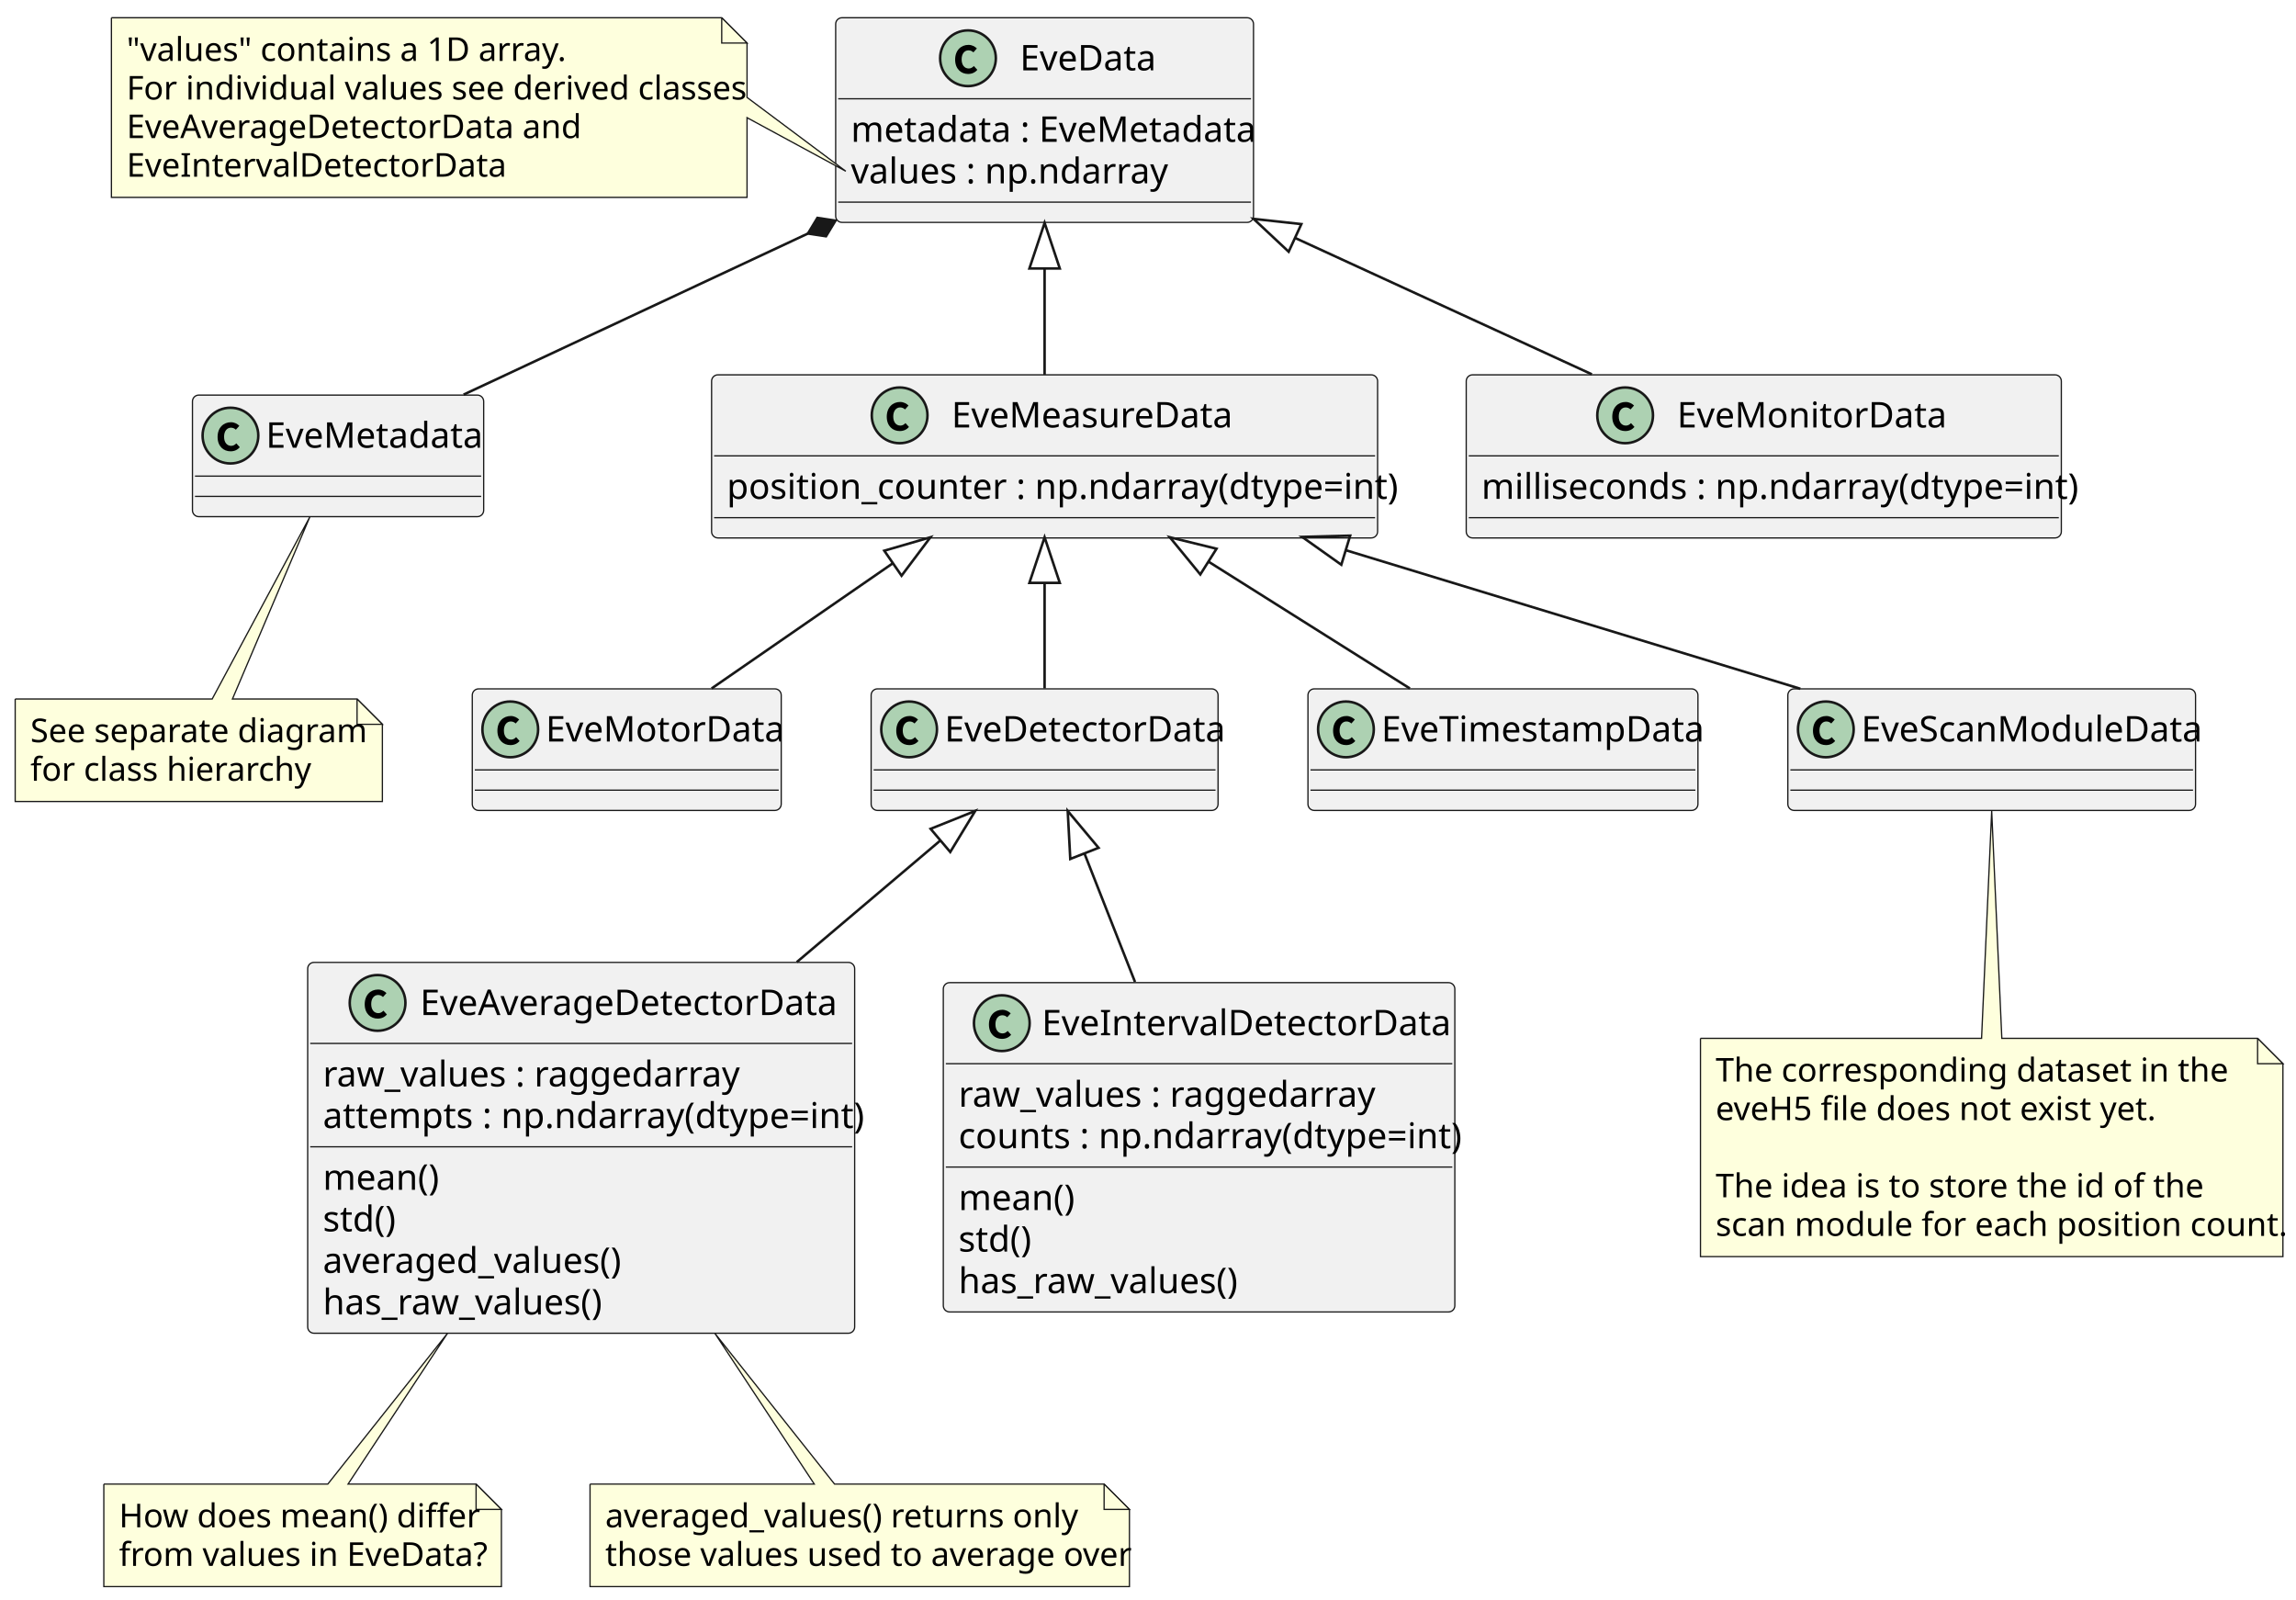
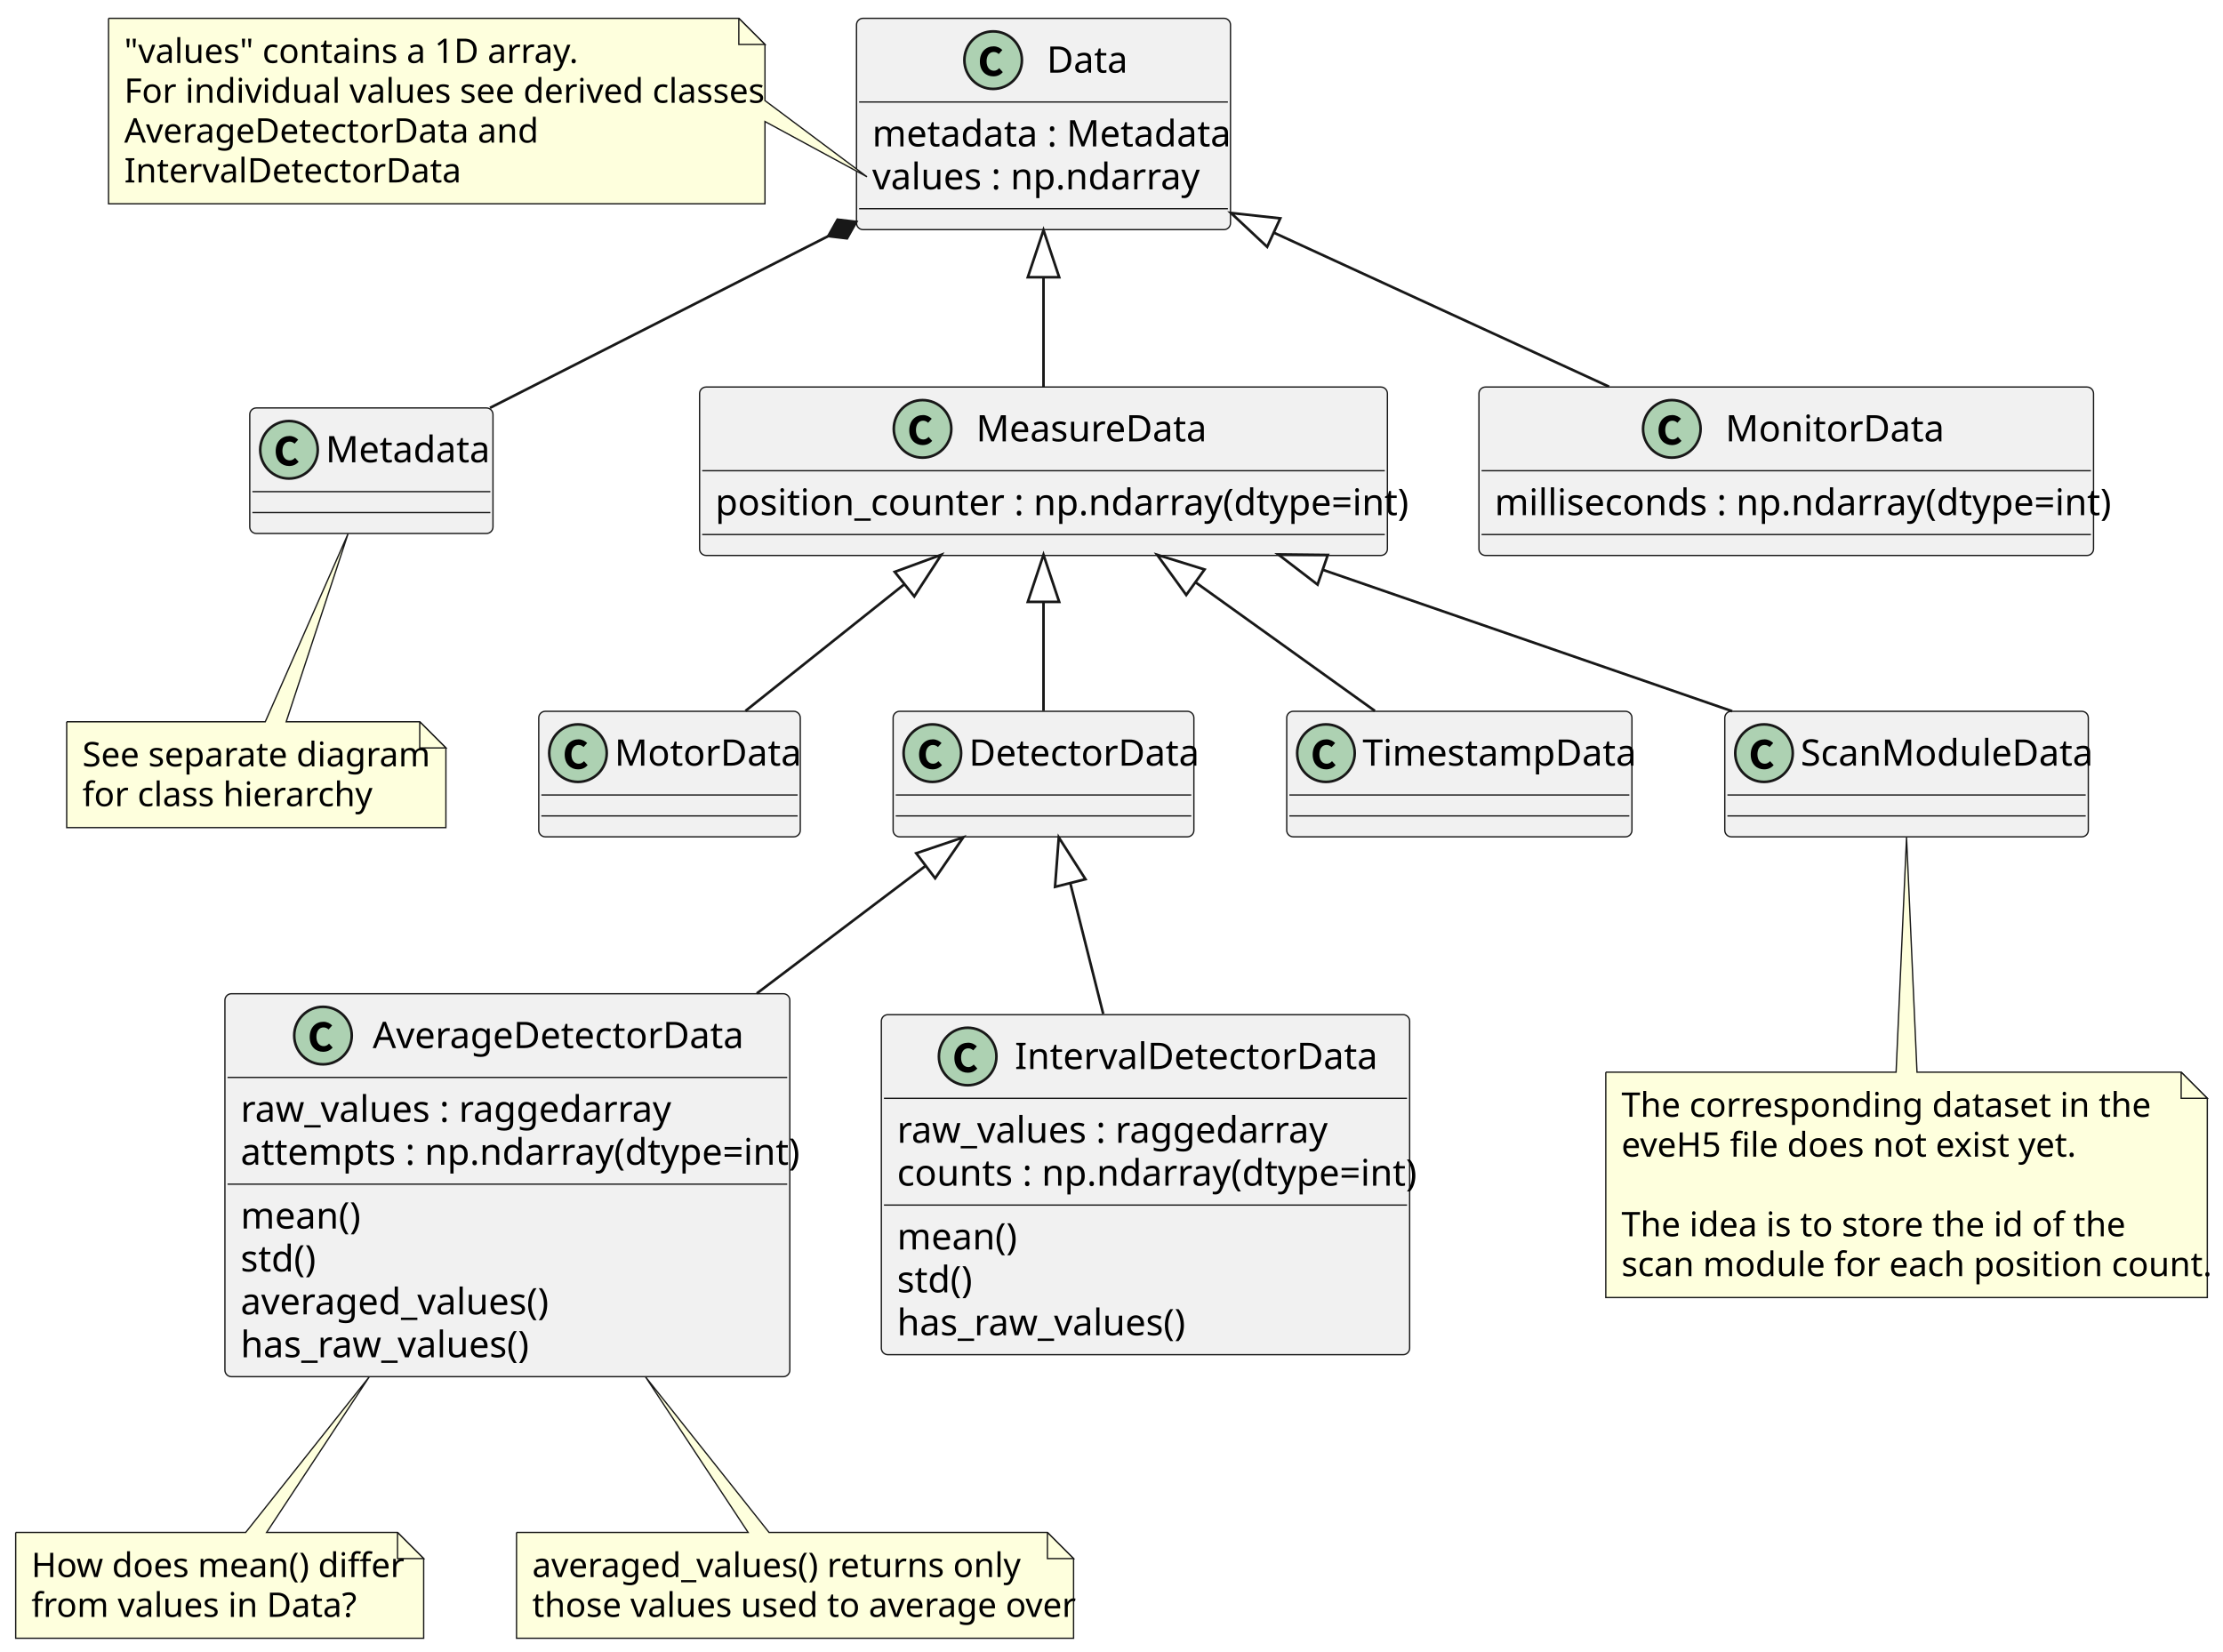
- <svg xmlns="http://www.w3.org/2000/svg" contentStyleType="text/css" height="379.8px" preserveAspectRatio="none" style="width:544px;height:379px;background:#FFFFFF;" version="1.1" viewBox="0 0 544 379" width="544.8px" zoomAndPan="magnify">
+ <svg xmlns="http://www.w3.org/2000/svg" contentStyleType="text/css" height="379.8px" preserveAspectRatio="none" style="width:510px;height:379px;background:#FFFFFF;" version="1.1" viewBox="0 0 510 379" width="510.6px" zoomAndPan="magnify">
  <defs />
  <g>
-     <g id="elem_EveData">
-       <rect codeLine="3" fill="#F1F1F1" height="48.487" id="EveData" rx="1.5" ry="1.5" style="stroke:#181818;stroke-width:0.3;" width="99" x="198" y="4.2" />
-       <ellipse cx="229.35" cy="13.8" fill="#ADD1B2" rx="6.6" ry="6.6" style="stroke:#181818;stroke-width:0.6;" />
-       <path d="M229.378,17.522 C230.278,17.522 231.019,17.184 231.562,16.547 L230.738,15.637 C230.409,15.994 230.016,16.228 229.537,16.228 C228.534,16.228 227.841,15.431 227.841,14.062 C227.841,12.731 228.534,11.925 229.472,11.925 C229.959,11.925 230.316,12.113 230.634,12.403 L231.459,11.475 C231.009,11.034 230.316,10.631 229.472,10.631 C227.7,10.631 226.303,11.916 226.303,14.119 C226.303,16.35 227.728,17.522 229.378,17.522 Z " fill="#000000" />
-       <text fill="#000000" font-family="sans-serif" font-size="8.4" lengthAdjust="spacing" textLength="31.2" x="241.65" y="16.671">EveData</text>
-       <line style="stroke:#181818;stroke-width:0.3;" x1="198.6" x2="296.4" y1="23.4" y2="23.4" />
-       <text fill="#000000" font-family="sans-serif" font-size="8.4" lengthAdjust="spacing" textLength="91.8" x="201.6" y="33.593">metadata : EveMetadata</text>
-       <text fill="#000000" font-family="sans-serif" font-size="8.4" lengthAdjust="spacing" textLength="70.8" x="201.6" y="43.437">values : np.ndarray</text>
-       <line style="stroke:#181818;stroke-width:0.3;" x1="198.6" x2="296.4" y1="47.888" y2="47.888" />
+     <g id="elem_Data">
+       <rect codeLine="3" fill="#F1F1F1" height="48.487" id="Data" rx="1.5" ry="1.5" style="stroke:#181818;stroke-width:0.3;" width="85.8" x="196.5" y="4.2" />
+       <ellipse cx="227.85" cy="13.8" fill="#ADD1B2" rx="6.6" ry="6.6" style="stroke:#181818;stroke-width:0.6;" />
+       <path d="M227.878,17.522 C228.778,17.522 229.519,17.184 230.062,16.547 L229.238,15.637 C228.909,15.994 228.516,16.228 228.037,16.228 C227.034,16.228 226.341,15.431 226.341,14.062 C226.341,12.731 227.034,11.925 227.972,11.925 C228.459,11.925 228.816,12.113 229.134,12.403 L229.959,11.475 C229.509,11.034 228.816,10.631 227.972,10.631 C226.2,10.631 224.803,11.916 224.803,14.119 C224.803,16.35 226.228,17.522 227.878,17.522 Z " fill="#000000" />
+       <text fill="#000000" font-family="sans-serif" font-size="8.4" lengthAdjust="spacing" textLength="18" x="240.15" y="16.671">Data</text>
+       <line style="stroke:#181818;stroke-width:0.3;" x1="197.1" x2="281.7" y1="23.4" y2="23.4" />
+       <text fill="#000000" font-family="sans-serif" font-size="8.4" lengthAdjust="spacing" textLength="78.6" x="200.1" y="33.593">metadata : Metadata</text>
+       <text fill="#000000" font-family="sans-serif" font-size="8.4" lengthAdjust="spacing" textLength="70.8" x="200.1" y="43.437">values : np.ndarray</text>
+       <line style="stroke:#181818;stroke-width:0.3;" x1="197.1" x2="281.7" y1="47.888" y2="47.888" />
    </g>
-     <path d="M26.4,4.2 L26.4,46.763 A0,0 0 0 0 26.4,46.763 L177,46.763 A0,0 0 0 0 177,46.763 L177,27.881 L200.4,40.566 L177,23.081 L177,10.2 L171,4.2 L26.4,4.2 A0,0 0 0 0 26.4,4.2 " fill="#FEFFDD" style="stroke:#181818;stroke-width:0.3;" />
-     <path d="M171,4.2 L171,10.2 L177,10.2 L171,4.2 " fill="#FEFFDD" style="stroke:#181818;stroke-width:0.3;" />
-     <text fill="#000000" font-family="sans-serif" font-size="7.8" lengthAdjust="spacing" textLength="96" x="30" y="14.436">"values" contains a 1D array.</text>
-     <text fill="#000000" font-family="sans-serif" font-size="7.8" lengthAdjust="spacing" textLength="138" x="30" y="23.577">For individual values see derived classes</text>
-     <text fill="#000000" font-family="sans-serif" font-size="7.8" lengthAdjust="spacing" textLength="99.6" x="30" y="32.718">EveAverageDetectorData and</text>
-     <text fill="#000000" font-family="sans-serif" font-size="7.8" lengthAdjust="spacing" textLength="82.8" x="30" y="41.858">EveIntervalDetectorData</text>
-     <g id="elem_EveMetadata">
-       <rect codeLine="14" fill="#F1F1F1" height="28.8" id="EveMetadata" rx="1.5" ry="1.5" style="stroke:#181818;stroke-width:0.3;" width="69" x="45.6" y="93.6" />
-       <ellipse cx="54.6" cy="103.2" fill="#ADD1B2" rx="6.6" ry="6.6" style="stroke:#181818;stroke-width:0.6;" />
-       <path d="M54.628,106.922 C55.528,106.922 56.269,106.584 56.812,105.947 L55.987,105.037 C55.659,105.394 55.266,105.628 54.788,105.628 C53.784,105.628 53.091,104.831 53.091,103.463 C53.091,102.131 53.784,101.325 54.722,101.325 C55.209,101.325 55.566,101.513 55.884,101.803 L56.709,100.875 C56.259,100.434 55.566,100.031 54.722,100.031 C52.95,100.031 51.553,101.316 51.553,103.519 C51.553,105.75 52.978,106.922 54.628,106.922 Z " fill="#000000" />
-       <text fill="#000000" font-family="sans-serif" font-size="8.4" lengthAdjust="spacing" textLength="49.8" x="63" y="106.071">EveMetadata</text>
-       <line style="stroke:#181818;stroke-width:0.3;" x1="46.2" x2="114" y1="112.8" y2="112.8" />
-       <line style="stroke:#181818;stroke-width:0.3;" x1="46.2" x2="114" y1="117.6" y2="117.6" />
+     <path d="M24.9,4.2 L24.9,46.763 A0,0 0 0 0 24.9,46.763 L175.5,46.763 A0,0 0 0 0 175.5,46.763 L175.5,27.881 L198.9,40.566 L175.5,23.081 L175.5,10.2 L169.5,4.2 L24.9,4.2 A0,0 0 0 0 24.9,4.2 " fill="#FEFFDD" style="stroke:#181818;stroke-width:0.3;" />
+     <path d="M169.5,4.2 L169.5,10.2 L175.5,10.2 L169.5,4.2 " fill="#FEFFDD" style="stroke:#181818;stroke-width:0.3;" />
+     <text fill="#000000" font-family="sans-serif" font-size="7.8" lengthAdjust="spacing" textLength="96" x="28.5" y="14.436">"values" contains a 1D array.</text>
+     <text fill="#000000" font-family="sans-serif" font-size="7.8" lengthAdjust="spacing" textLength="138" x="28.5" y="23.577">For individual values see derived classes</text>
+     <text fill="#000000" font-family="sans-serif" font-size="7.8" lengthAdjust="spacing" textLength="87.6" x="28.5" y="32.718">AverageDetectorData and</text>
+     <text fill="#000000" font-family="sans-serif" font-size="7.8" lengthAdjust="spacing" textLength="70.8" x="28.5" y="41.858">IntervalDetectorData</text>
+     <g id="elem_Metadata">
+       <rect codeLine="14" fill="#F1F1F1" height="28.8" id="Metadata" rx="1.5" ry="1.5" style="stroke:#181818;stroke-width:0.3;" width="55.8" x="57.3" y="93.6" />
+       <ellipse cx="66.3" cy="103.2" fill="#ADD1B2" rx="6.6" ry="6.6" style="stroke:#181818;stroke-width:0.6;" />
+       <path d="M66.328,106.922 C67.228,106.922 67.969,106.584 68.513,105.947 L67.688,105.037 C67.359,105.394 66.966,105.628 66.487,105.628 C65.484,105.628 64.791,104.831 64.791,103.463 C64.791,102.131 65.484,101.325 66.422,101.325 C66.909,101.325 67.266,101.513 67.584,101.803 L68.409,100.875 C67.959,100.434 67.266,100.031 66.422,100.031 C64.65,100.031 63.253,101.316 63.253,103.519 C63.253,105.75 64.678,106.922 66.328,106.922 Z " fill="#000000" />
+       <text fill="#000000" font-family="sans-serif" font-size="8.4" lengthAdjust="spacing" textLength="36.6" x="74.7" y="106.071">Metadata</text>
+       <line style="stroke:#181818;stroke-width:0.3;" x1="57.9" x2="112.5" y1="112.8" y2="112.8" />
+       <line style="stroke:#181818;stroke-width:0.3;" x1="57.9" x2="112.5" y1="117.6" y2="117.6" />
    </g>
    <g id="elem_GMN6">
-       <path d="M3.6,165.6 L3.6,189.881 A0,0 0 0 0 3.6,189.881 L90.6,189.881 A0,0 0 0 0 90.6,189.881 L90.6,171.6 L84.6,165.6 L55.074,165.6 L73.422,122.442 L50.274,165.6 L3.6,165.6 A0,0 0 0 0 3.6,165.6 " fill="#FEFFDD" style="stroke:#181818;stroke-width:0.3;" />
-       <path d="M84.6,165.6 L84.6,171.6 L90.6,171.6 L84.6,165.6 " fill="#FEFFDD" style="stroke:#181818;stroke-width:0.3;" />
-       <text fill="#000000" font-family="sans-serif" font-size="7.8" lengthAdjust="spacing" textLength="74.4" x="7.2" y="175.836">See separate diagram</text>
-       <text fill="#000000" font-family="sans-serif" font-size="7.8" lengthAdjust="spacing" textLength="63" x="7.2" y="184.977">for class hierarchy</text>
+       <path d="M15.3,165.6 L15.3,189.881 A0,0 0 0 0 15.3,189.881 L102.3,189.881 A0,0 0 0 0 102.3,189.881 L102.3,171.6 L96.3,165.6 L65.658,165.6 L79.86,122.442 L60.858,165.6 L15.3,165.6 A0,0 0 0 0 15.3,165.6 " fill="#FEFFDD" style="stroke:#181818;stroke-width:0.3;" />
+       <path d="M96.3,165.6 L96.3,171.6 L102.3,171.6 L96.3,165.6 " fill="#FEFFDD" style="stroke:#181818;stroke-width:0.3;" />
+       <text fill="#000000" font-family="sans-serif" font-size="7.8" lengthAdjust="spacing" textLength="74.4" x="18.9" y="175.836">See separate diagram</text>
+       <text fill="#000000" font-family="sans-serif" font-size="7.8" lengthAdjust="spacing" textLength="63" x="18.9" y="184.977">for class hierarchy</text>
    </g>
-     <g id="elem_EveMeasureData">
-       <rect codeLine="18" fill="#F1F1F1" height="38.644" id="EveMeasureData" rx="1.5" ry="1.5" style="stroke:#181818;stroke-width:0.3;" width="157.8" x="168.6" y="88.8" />
-       <ellipse cx="213.15" cy="98.4" fill="#ADD1B2" rx="6.6" ry="6.6" style="stroke:#181818;stroke-width:0.6;" />
-       <path d="M213.178,102.122 C214.078,102.122 214.819,101.784 215.363,101.147 L214.537,100.237 C214.209,100.594 213.816,100.828 213.338,100.828 C212.334,100.828 211.641,100.031 211.641,98.662 C211.641,97.331 212.334,96.525 213.272,96.525 C213.759,96.525 214.116,96.713 214.434,97.003 L215.259,96.075 C214.809,95.634 214.116,95.231 213.272,95.231 C211.5,95.231 210.103,96.516 210.103,98.719 C210.103,100.95 211.528,102.122 213.178,102.122 Z " fill="#000000" />
-       <text fill="#000000" font-family="sans-serif" font-size="8.4" lengthAdjust="spacing" textLength="63.6" x="225.45" y="101.271">EveMeasureData</text>
-       <line style="stroke:#181818;stroke-width:0.3;" x1="169.2" x2="325.8" y1="108" y2="108" />
-       <text fill="#000000" font-family="sans-serif" font-size="8.4" lengthAdjust="spacing" textLength="150.6" x="172.2" y="118.193">position_counter : np.ndarray(dtype=int)</text>
-       <line style="stroke:#181818;stroke-width:0.3;" x1="169.2" x2="325.8" y1="122.644" y2="122.644" />
+     <g id="elem_MeasureData">
+       <rect codeLine="18" fill="#F1F1F1" height="38.644" id="MeasureData" rx="1.5" ry="1.5" style="stroke:#181818;stroke-width:0.3;" width="157.8" x="160.5" y="88.8" />
+       <ellipse cx="211.65" cy="98.4" fill="#ADD1B2" rx="6.6" ry="6.6" style="stroke:#181818;stroke-width:0.6;" />
+       <path d="M211.678,102.122 C212.578,102.122 213.319,101.784 213.863,101.147 L213.037,100.237 C212.709,100.594 212.316,100.828 211.838,100.828 C210.834,100.828 210.141,100.031 210.141,98.662 C210.141,97.331 210.834,96.525 211.772,96.525 C212.259,96.525 212.616,96.713 212.934,97.003 L213.759,96.075 C213.309,95.634 212.616,95.231 211.772,95.231 C210,95.231 208.603,96.516 208.603,98.719 C208.603,100.95 210.028,102.122 211.678,102.122 Z " fill="#000000" />
+       <text fill="#000000" font-family="sans-serif" font-size="8.4" lengthAdjust="spacing" textLength="50.4" x="223.95" y="101.271">MeasureData</text>
+       <line style="stroke:#181818;stroke-width:0.3;" x1="161.1" x2="317.7" y1="108" y2="108" />
+       <text fill="#000000" font-family="sans-serif" font-size="8.4" lengthAdjust="spacing" textLength="150.6" x="164.1" y="118.193">position_counter : np.ndarray(dtype=int)</text>
+       <line style="stroke:#181818;stroke-width:0.3;" x1="161.1" x2="317.7" y1="122.644" y2="122.644" />
    </g>
-     <g id="elem_EveMonitorData">
-       <rect codeLine="22" fill="#F1F1F1" height="38.644" id="EveMonitorData" rx="1.5" ry="1.5" style="stroke:#181818;stroke-width:0.3;" width="141" x="347.4" y="88.8" />
-       <ellipse cx="385.05" cy="98.4" fill="#ADD1B2" rx="6.6" ry="6.6" style="stroke:#181818;stroke-width:0.6;" />
-       <path d="M385.078,102.122 C385.978,102.122 386.719,101.784 387.262,101.147 L386.438,100.237 C386.109,100.594 385.716,100.828 385.238,100.828 C384.234,100.828 383.541,100.031 383.541,98.662 C383.541,97.331 384.234,96.525 385.172,96.525 C385.659,96.525 386.016,96.713 386.334,97.003 L387.159,96.075 C386.709,95.634 386.016,95.231 385.172,95.231 C383.4,95.231 382.003,96.516 382.003,98.719 C382.003,100.95 383.428,102.122 385.078,102.122 Z " fill="#000000" />
-       <text fill="#000000" font-family="sans-serif" font-size="8.4" lengthAdjust="spacing" textLength="60.6" x="397.35" y="101.271">EveMonitorData</text>
-       <line style="stroke:#181818;stroke-width:0.3;" x1="348" x2="487.8" y1="108" y2="108" />
-       <text fill="#000000" font-family="sans-serif" font-size="8.4" lengthAdjust="spacing" textLength="133.8" x="351" y="118.193">milliseconds : np.ndarray(dtype=int)</text>
-       <line style="stroke:#181818;stroke-width:0.3;" x1="348" x2="487.8" y1="122.644" y2="122.644" />
+     <g id="elem_MonitorData">
+       <rect codeLine="22" fill="#F1F1F1" height="38.644" id="MonitorData" rx="1.5" ry="1.5" style="stroke:#181818;stroke-width:0.3;" width="141" x="339.3" y="88.8" />
+       <ellipse cx="383.55" cy="98.4" fill="#ADD1B2" rx="6.6" ry="6.6" style="stroke:#181818;stroke-width:0.6;" />
+       <path d="M383.578,102.122 C384.478,102.122 385.219,101.784 385.762,101.147 L384.938,100.237 C384.609,100.594 384.216,100.828 383.738,100.828 C382.734,100.828 382.041,100.031 382.041,98.662 C382.041,97.331 382.734,96.525 383.672,96.525 C384.159,96.525 384.516,96.713 384.834,97.003 L385.659,96.075 C385.209,95.634 384.516,95.231 383.672,95.231 C381.9,95.231 380.503,96.516 380.503,98.719 C380.503,100.95 381.928,102.122 383.578,102.122 Z " fill="#000000" />
+       <text fill="#000000" font-family="sans-serif" font-size="8.4" lengthAdjust="spacing" textLength="47.4" x="395.85" y="101.271">MonitorData</text>
+       <line style="stroke:#181818;stroke-width:0.3;" x1="339.9" x2="479.7" y1="108" y2="108" />
+       <text fill="#000000" font-family="sans-serif" font-size="8.4" lengthAdjust="spacing" textLength="133.8" x="342.9" y="118.193">milliseconds : np.ndarray(dtype=int)</text>
+       <line style="stroke:#181818;stroke-width:0.3;" x1="339.9" x2="479.7" y1="122.644" y2="122.644" />
    </g>
-     <g id="elem_EveMotorData">
-       <rect codeLine="26" fill="#F1F1F1" height="28.8" id="EveMotorData" rx="1.5" ry="1.5" style="stroke:#181818;stroke-width:0.3;" width="73.2" x="111.9" y="163.2" />
-       <ellipse cx="120.9" cy="172.8" fill="#ADD1B2" rx="6.6" ry="6.6" style="stroke:#181818;stroke-width:0.6;" />
-       <path d="M120.928,176.522 C121.828,176.522 122.569,176.184 123.112,175.547 L122.287,174.637 C121.959,174.994 121.566,175.228 121.088,175.228 C120.084,175.228 119.391,174.431 119.391,173.062 C119.391,171.731 120.084,170.925 121.022,170.925 C121.509,170.925 121.866,171.113 122.184,171.403 L123.009,170.475 C122.559,170.034 121.866,169.631 121.022,169.631 C119.25,169.631 117.853,170.916 117.853,173.119 C117.853,175.35 119.278,176.522 120.928,176.522 Z " fill="#000000" />
-       <text fill="#000000" font-family="sans-serif" font-size="8.4" lengthAdjust="spacing" textLength="54" x="129.3" y="175.671">EveMotorData</text>
-       <line style="stroke:#181818;stroke-width:0.3;" x1="112.5" x2="184.5" y1="182.4" y2="182.4" />
-       <line style="stroke:#181818;stroke-width:0.3;" x1="112.5" x2="184.5" y1="187.2" y2="187.2" />
+     <g id="elem_MotorData">
+       <rect codeLine="26" fill="#F1F1F1" height="28.8" id="MotorData" rx="1.5" ry="1.5" style="stroke:#181818;stroke-width:0.3;" width="60" x="123.6" y="163.2" />
+       <ellipse cx="132.6" cy="172.8" fill="#ADD1B2" rx="6.6" ry="6.6" style="stroke:#181818;stroke-width:0.6;" />
+       <path d="M132.628,176.522 C133.528,176.522 134.269,176.184 134.812,175.547 L133.988,174.637 C133.659,174.994 133.266,175.228 132.787,175.228 C131.784,175.228 131.091,174.431 131.091,173.062 C131.091,171.731 131.784,170.925 132.722,170.925 C133.209,170.925 133.566,171.113 133.884,171.403 L134.709,170.475 C134.259,170.034 133.566,169.631 132.722,169.631 C130.95,169.631 129.553,170.916 129.553,173.119 C129.553,175.35 130.978,176.522 132.628,176.522 Z " fill="#000000" />
+       <text fill="#000000" font-family="sans-serif" font-size="8.4" lengthAdjust="spacing" textLength="40.8" x="141" y="175.671">MotorData</text>
+       <line style="stroke:#181818;stroke-width:0.3;" x1="124.2" x2="183" y1="182.4" y2="182.4" />
+       <line style="stroke:#181818;stroke-width:0.3;" x1="124.2" x2="183" y1="187.2" y2="187.2" />
    </g>
-     <g id="elem_EveDetectorData">
-       <rect codeLine="29" fill="#F1F1F1" height="28.8" id="EveDetectorData" rx="1.5" ry="1.5" style="stroke:#181818;stroke-width:0.3;" width="82.2" x="206.4" y="163.2" />
-       <ellipse cx="215.4" cy="172.8" fill="#ADD1B2" rx="6.6" ry="6.6" style="stroke:#181818;stroke-width:0.6;" />
-       <path d="M215.428,176.522 C216.328,176.522 217.069,176.184 217.613,175.547 L216.787,174.637 C216.459,174.994 216.066,175.228 215.588,175.228 C214.584,175.228 213.891,174.431 213.891,173.062 C213.891,171.731 214.584,170.925 215.522,170.925 C216.009,170.925 216.366,171.113 216.684,171.403 L217.509,170.475 C217.059,170.034 216.366,169.631 215.522,169.631 C213.75,169.631 212.353,170.916 212.353,173.119 C212.353,175.35 213.778,176.522 215.428,176.522 Z " fill="#000000" />
-       <text fill="#000000" font-family="sans-serif" font-size="8.4" lengthAdjust="spacing" textLength="63" x="223.8" y="175.671">EveDetectorData</text>
-       <line style="stroke:#181818;stroke-width:0.3;" x1="207" x2="288" y1="182.4" y2="182.4" />
-       <line style="stroke:#181818;stroke-width:0.3;" x1="207" x2="288" y1="187.2" y2="187.2" />
+     <g id="elem_DetectorData">
+       <rect codeLine="29" fill="#F1F1F1" height="28.8" id="DetectorData" rx="1.5" ry="1.5" style="stroke:#181818;stroke-width:0.3;" width="69" x="204.9" y="163.2" />
+       <ellipse cx="213.9" cy="172.8" fill="#ADD1B2" rx="6.6" ry="6.6" style="stroke:#181818;stroke-width:0.6;" />
+       <path d="M213.928,176.522 C214.828,176.522 215.569,176.184 216.113,175.547 L215.287,174.637 C214.959,174.994 214.566,175.228 214.088,175.228 C213.084,175.228 212.391,174.431 212.391,173.062 C212.391,171.731 213.084,170.925 214.022,170.925 C214.509,170.925 214.866,171.113 215.184,171.403 L216.009,170.475 C215.559,170.034 214.866,169.631 214.022,169.631 C212.25,169.631 210.853,170.916 210.853,173.119 C210.853,175.35 212.278,176.522 213.928,176.522 Z " fill="#000000" />
+       <text fill="#000000" font-family="sans-serif" font-size="8.4" lengthAdjust="spacing" textLength="49.8" x="222.3" y="175.671">DetectorData</text>
+       <line style="stroke:#181818;stroke-width:0.3;" x1="205.5" x2="273.3" y1="182.4" y2="182.4" />
+       <line style="stroke:#181818;stroke-width:0.3;" x1="205.5" x2="273.3" y1="187.2" y2="187.2" />
    </g>
-     <g id="elem_EveTimestampData">
-       <rect codeLine="32" fill="#F1F1F1" height="28.8" id="EveTimestampData" rx="1.5" ry="1.5" style="stroke:#181818;stroke-width:0.3;" width="92.4" x="309.9" y="163.2" />
-       <ellipse cx="318.9" cy="172.8" fill="#ADD1B2" rx="6.6" ry="6.6" style="stroke:#181818;stroke-width:0.6;" />
-       <path d="M318.928,176.522 C319.828,176.522 320.569,176.184 321.113,175.547 L320.288,174.637 C319.959,174.994 319.566,175.228 319.087,175.228 C318.084,175.228 317.391,174.431 317.391,173.062 C317.391,171.731 318.084,170.925 319.022,170.925 C319.509,170.925 319.866,171.113 320.184,171.403 L321.009,170.475 C320.559,170.034 319.866,169.631 319.022,169.631 C317.25,169.631 315.853,170.916 315.853,173.119 C315.853,175.35 317.278,176.522 318.928,176.522 Z " fill="#000000" />
-       <text fill="#000000" font-family="sans-serif" font-size="8.4" lengthAdjust="spacing" textLength="73.2" x="327.3" y="175.671">EveTimestampData</text>
-       <line style="stroke:#181818;stroke-width:0.3;" x1="310.5" x2="401.7" y1="182.4" y2="182.4" />
-       <line style="stroke:#181818;stroke-width:0.3;" x1="310.5" x2="401.7" y1="187.2" y2="187.2" />
+     <g id="elem_TimestampData">
+       <rect codeLine="32" fill="#F1F1F1" height="28.8" id="TimestampData" rx="1.5" ry="1.5" style="stroke:#181818;stroke-width:0.3;" width="79.2" x="295.2" y="163.2" />
+       <ellipse cx="304.2" cy="172.8" fill="#ADD1B2" rx="6.6" ry="6.6" style="stroke:#181818;stroke-width:0.6;" />
+       <path d="M304.228,176.522 C305.128,176.522 305.869,176.184 306.413,175.547 L305.587,174.637 C305.259,174.994 304.866,175.228 304.387,175.228 C303.384,175.228 302.691,174.431 302.691,173.062 C302.691,171.731 303.384,170.925 304.322,170.925 C304.809,170.925 305.166,171.113 305.484,171.403 L306.309,170.475 C305.859,170.034 305.166,169.631 304.322,169.631 C302.55,169.631 301.153,170.916 301.153,173.119 C301.153,175.35 302.578,176.522 304.228,176.522 Z " fill="#000000" />
+       <text fill="#000000" font-family="sans-serif" font-size="8.4" lengthAdjust="spacing" textLength="60" x="312.6" y="175.671">TimestampData</text>
+       <line style="stroke:#181818;stroke-width:0.3;" x1="295.8" x2="373.8" y1="182.4" y2="182.4" />
+       <line style="stroke:#181818;stroke-width:0.3;" x1="295.8" x2="373.8" y1="187.2" y2="187.2" />
    </g>
-     <g id="elem_EveScanModuleData">
-       <rect codeLine="35" fill="#F1F1F1" height="28.8" id="EveScanModuleData" rx="1.5" ry="1.5" style="stroke:#181818;stroke-width:0.3;" width="96.6" x="423.6" y="163.2" />
-       <ellipse cx="432.6" cy="172.8" fill="#ADD1B2" rx="6.6" ry="6.6" style="stroke:#181818;stroke-width:0.6;" />
-       <path d="M432.628,176.522 C433.528,176.522 434.269,176.184 434.812,175.547 L433.988,174.637 C433.659,174.994 433.266,175.228 432.788,175.228 C431.784,175.228 431.091,174.431 431.091,173.062 C431.091,171.731 431.784,170.925 432.722,170.925 C433.209,170.925 433.566,171.113 433.884,171.403 L434.709,170.475 C434.259,170.034 433.566,169.631 432.722,169.631 C430.95,169.631 429.553,170.916 429.553,173.119 C429.553,175.35 430.978,176.522 432.628,176.522 Z " fill="#000000" />
-       <text fill="#000000" font-family="sans-serif" font-size="8.4" lengthAdjust="spacing" textLength="77.4" x="441" y="175.671">EveScanModuleData</text>
-       <line style="stroke:#181818;stroke-width:0.3;" x1="424.2" x2="519.6" y1="182.4" y2="182.4" />
-       <line style="stroke:#181818;stroke-width:0.3;" x1="424.2" x2="519.6" y1="187.2" y2="187.2" />
+     <g id="elem_ScanModuleData">
+       <rect codeLine="35" fill="#F1F1F1" height="28.8" id="ScanModuleData" rx="1.5" ry="1.5" style="stroke:#181818;stroke-width:0.3;" width="83.4" x="395.7" y="163.2" />
+       <ellipse cx="404.7" cy="172.8" fill="#ADD1B2" rx="6.6" ry="6.6" style="stroke:#181818;stroke-width:0.6;" />
+       <path d="M404.728,176.522 C405.628,176.522 406.369,176.184 406.913,175.547 L406.087,174.637 C405.759,174.994 405.366,175.228 404.887,175.228 C403.884,175.228 403.191,174.431 403.191,173.062 C403.191,171.731 403.884,170.925 404.822,170.925 C405.309,170.925 405.666,171.113 405.984,171.403 L406.809,170.475 C406.359,170.034 405.666,169.631 404.822,169.631 C403.05,169.631 401.653,170.916 401.653,173.119 C401.653,175.35 403.078,176.522 404.728,176.522 Z " fill="#000000" />
+       <text fill="#000000" font-family="sans-serif" font-size="8.4" lengthAdjust="spacing" textLength="64.2" x="413.1" y="175.671">ScanModuleData</text>
+       <line style="stroke:#181818;stroke-width:0.3;" x1="396.3" x2="478.5" y1="182.4" y2="182.4" />
+       <line style="stroke:#181818;stroke-width:0.3;" x1="396.3" x2="478.5" y1="187.2" y2="187.2" />
    </g>
    <g id="elem_GMN15">
-       <path d="M402.9,246 L402.9,297.703 A0,0 0 0 0 402.9,297.703 L540.9,297.703 A0,0 0 0 0 540.9,297.703 L540.9,252 L534.9,246 L474.3,246 L471.9,192.126 L469.5,246 L402.9,246 A0,0 0 0 0 402.9,246 " fill="#FEFFDD" style="stroke:#181818;stroke-width:0.3;" />
-       <path d="M534.9,246 L534.9,252 L540.9,252 L534.9,246 " fill="#FEFFDD" style="stroke:#181818;stroke-width:0.3;" />
-       <text fill="#000000" font-family="sans-serif" font-size="7.8" lengthAdjust="spacing" textLength="111.6" x="406.5" y="256.236">The corresponding dataset in the</text>
-       <text fill="#000000" font-family="sans-serif" font-size="7.8" lengthAdjust="spacing" textLength="97.2" x="406.5" y="265.377">eveH5 file does not exist yet.</text>
-       <text fill="#000000" font-family="sans-serif" font-size="7.8" lengthAdjust="spacing" textLength="1.8" x="406.5" y="274.518"> </text>
-       <text fill="#000000" font-family="sans-serif" font-size="7.8" lengthAdjust="spacing" textLength="106.8" x="406.5" y="283.658">The idea is to store the id of the</text>
-       <text fill="#000000" font-family="sans-serif" font-size="7.8" lengthAdjust="spacing" textLength="125.4" x="406.5" y="292.799">scan module for each position count.</text>
+       <path d="M368.4,246 L368.4,297.703 A0,0 0 0 0 368.4,297.703 L506.4,297.703 A0,0 0 0 0 506.4,297.703 L506.4,252 L500.4,246 L439.8,246 L437.4,192.126 L435,246 L368.4,246 A0,0 0 0 0 368.4,246 " fill="#FEFFDD" style="stroke:#181818;stroke-width:0.3;" />
+       <path d="M500.4,246 L500.4,252 L506.4,252 L500.4,246 " fill="#FEFFDD" style="stroke:#181818;stroke-width:0.3;" />
+       <text fill="#000000" font-family="sans-serif" font-size="7.8" lengthAdjust="spacing" textLength="111.6" x="372" y="256.236">The corresponding dataset in the</text>
+       <text fill="#000000" font-family="sans-serif" font-size="7.8" lengthAdjust="spacing" textLength="97.2" x="372" y="265.377">eveH5 file does not exist yet.</text>
+       <text fill="#000000" font-family="sans-serif" font-size="7.8" lengthAdjust="spacing" textLength="1.8" x="372" y="274.518"> </text>
+       <text fill="#000000" font-family="sans-serif" font-size="7.8" lengthAdjust="spacing" textLength="106.8" x="372" y="283.658">The idea is to store the id of the</text>
+       <text fill="#000000" font-family="sans-serif" font-size="7.8" lengthAdjust="spacing" textLength="125.4" x="372" y="292.799">scan module for each position count.</text>
    </g>
-     <g id="elem_EveAverageDetectorData">
-       <rect codeLine="45" fill="#F1F1F1" height="87.862" id="EveAverageDetectorData" rx="1.5" ry="1.5" style="stroke:#181818;stroke-width:0.3;" width="129.6" x="72.9" y="228" />
-       <ellipse cx="89.46" cy="237.6" fill="#ADD1B2" rx="6.6" ry="6.6" style="stroke:#181818;stroke-width:0.6;" />
-       <path d="M89.488,241.322 C90.388,241.322 91.129,240.984 91.672,240.347 L90.847,239.438 C90.519,239.794 90.126,240.028 89.647,240.028 C88.644,240.028 87.951,239.231 87.951,237.863 C87.951,236.531 88.644,235.725 89.582,235.725 C90.069,235.725 90.426,235.912 90.744,236.203 L91.569,235.275 C91.119,234.834 90.426,234.431 89.582,234.431 C87.81,234.431 86.413,235.716 86.413,237.919 C86.413,240.15 87.838,241.322 89.488,241.322 Z " fill="#000000" />
-       <text fill="#000000" font-family="sans-serif" font-size="8.4" lengthAdjust="spacing" textLength="93.6" x="99.54" y="240.471">EveAverageDetectorData</text>
-       <line style="stroke:#181818;stroke-width:0.3;" x1="73.5" x2="201.9" y1="247.2" y2="247.2" />
-       <text fill="#000000" font-family="sans-serif" font-size="8.4" lengthAdjust="spacing" textLength="93.6" x="76.5" y="257.393">raw_values : raggedarray</text>
-       <text fill="#000000" font-family="sans-serif" font-size="8.4" lengthAdjust="spacing" textLength="122.4" x="76.5" y="267.237">attempts : np.ndarray(dtype=int)</text>
-       <line style="stroke:#181818;stroke-width:0.3;" x1="73.5" x2="201.9" y1="271.688" y2="271.688" />
-       <text fill="#000000" font-family="sans-serif" font-size="8.4" lengthAdjust="spacing" textLength="27" x="76.5" y="281.88">mean()</text>
-       <text fill="#000000" font-family="sans-serif" font-size="8.4" lengthAdjust="spacing" textLength="18" x="76.5" y="291.724">std()</text>
-       <text fill="#000000" font-family="sans-serif" font-size="8.4" lengthAdjust="spacing" textLength="68.4" x="76.5" y="301.568">averaged_values()</text>
-       <text fill="#000000" font-family="sans-serif" font-size="8.4" lengthAdjust="spacing" textLength="65.4" x="76.5" y="311.412">has_raw_values()</text>
+     <g id="elem_AverageDetectorData">
+       <rect codeLine="45" fill="#F1F1F1" height="87.862" id="AverageDetectorData" rx="1.5" ry="1.5" style="stroke:#181818;stroke-width:0.3;" width="129.6" x="51.6" y="228" />
+       <ellipse cx="74.1" cy="237.6" fill="#ADD1B2" rx="6.6" ry="6.6" style="stroke:#181818;stroke-width:0.6;" />
+       <path d="M74.128,241.322 C75.028,241.322 75.769,240.984 76.312,240.347 L75.487,239.438 C75.159,239.794 74.766,240.028 74.287,240.028 C73.284,240.028 72.591,239.231 72.591,237.863 C72.591,236.531 73.284,235.725 74.222,235.725 C74.709,235.725 75.066,235.912 75.384,236.203 L76.209,235.275 C75.759,234.834 75.066,234.431 74.222,234.431 C72.45,234.431 71.053,235.716 71.053,237.919 C71.053,240.15 72.478,241.322 74.128,241.322 Z " fill="#000000" />
+       <text fill="#000000" font-family="sans-serif" font-size="8.4" lengthAdjust="spacing" textLength="80.4" x="85.5" y="240.471">AverageDetectorData</text>
+       <line style="stroke:#181818;stroke-width:0.3;" x1="52.2" x2="180.6" y1="247.2" y2="247.2" />
+       <text fill="#000000" font-family="sans-serif" font-size="8.4" lengthAdjust="spacing" textLength="93.6" x="55.2" y="257.393">raw_values : raggedarray</text>
+       <text fill="#000000" font-family="sans-serif" font-size="8.4" lengthAdjust="spacing" textLength="122.4" x="55.2" y="267.237">attempts : np.ndarray(dtype=int)</text>
+       <line style="stroke:#181818;stroke-width:0.3;" x1="52.2" x2="180.6" y1="271.688" y2="271.688" />
+       <text fill="#000000" font-family="sans-serif" font-size="8.4" lengthAdjust="spacing" textLength="27" x="55.2" y="281.88">mean()</text>
+       <text fill="#000000" font-family="sans-serif" font-size="8.4" lengthAdjust="spacing" textLength="18" x="55.2" y="291.724">std()</text>
+       <text fill="#000000" font-family="sans-serif" font-size="8.4" lengthAdjust="spacing" textLength="68.4" x="55.2" y="301.568">averaged_values()</text>
+       <text fill="#000000" font-family="sans-serif" font-size="8.4" lengthAdjust="spacing" textLength="65.4" x="55.2" y="311.412">has_raw_values()</text>
    </g>
    <g id="elem_GMN19">
-       <path d="M24.6,351.6 L24.6,375.881 A0,0 0 0 0 24.6,375.881 L118.8,375.881 A0,0 0 0 0 118.8,375.881 L118.8,357.6 L112.8,351.6 L82.464,351.6 L106.056,315.84 L77.664,351.6 L24.6,351.6 A0,0 0 0 0 24.6,351.6 " fill="#FEFFDD" style="stroke:#181818;stroke-width:0.3;" />
-       <path d="M112.8,351.6 L112.8,357.6 L118.8,357.6 L112.8,351.6 " fill="#FEFFDD" style="stroke:#181818;stroke-width:0.3;" />
-       <text fill="#000000" font-family="sans-serif" font-size="7.8" lengthAdjust="spacing" textLength="81" x="28.2" y="361.836">How does mean() differ</text>
-       <text fill="#000000" font-family="sans-serif" font-size="7.8" lengthAdjust="spacing" textLength="81.6" x="28.2" y="370.977">from values in EveData?</text>
+       <path d="M3.6,351.6 L3.6,375.881 A0,0 0 0 0 3.6,375.881 L97.2,375.881 A0,0 0 0 0 97.2,375.881 L97.2,357.6 L91.2,351.6 L61.164,351.6 L84.756,315.84 L56.364,351.6 L3.6,351.6 A0,0 0 0 0 3.6,351.6 " fill="#FEFFDD" style="stroke:#181818;stroke-width:0.3;" />
+       <path d="M91.2,351.6 L91.2,357.6 L97.2,357.6 L91.2,351.6 " fill="#FEFFDD" style="stroke:#181818;stroke-width:0.3;" />
+       <text fill="#000000" font-family="sans-serif" font-size="7.8" lengthAdjust="spacing" textLength="81" x="7.2" y="361.836">How does mean() differ</text>
+       <text fill="#000000" font-family="sans-serif" font-size="7.8" lengthAdjust="spacing" textLength="69.6" x="7.2" y="370.977">from values in Data?</text>
    </g>
    <g id="elem_GMN22">
-       <path d="M139.8,351.6 L139.8,375.881 A0,0 0 0 0 139.8,375.881 L267.6,375.881 A0,0 0 0 0 267.6,375.881 L267.6,357.6 L261.6,351.6 L197.736,351.6 L169.344,315.84 L192.936,351.6 L139.8,351.6 A0,0 0 0 0 139.8,351.6 " fill="#FEFFDD" style="stroke:#181818;stroke-width:0.3;" />
-       <path d="M261.6,351.6 L261.6,357.6 L267.6,357.6 L261.6,351.6 " fill="#FEFFDD" style="stroke:#181818;stroke-width:0.3;" />
-       <text fill="#000000" font-family="sans-serif" font-size="7.8" lengthAdjust="spacing" textLength="103.8" x="143.4" y="361.836">averaged_values() returns only</text>
-       <text fill="#000000" font-family="sans-serif" font-size="7.8" lengthAdjust="spacing" textLength="115.2" x="143.4" y="370.977">those values used to average over</text>
+       <path d="M118.5,351.6 L118.5,375.881 A0,0 0 0 0 118.5,375.881 L246.3,375.881 A0,0 0 0 0 246.3,375.881 L246.3,357.6 L240.3,351.6 L176.436,351.6 L148.044,315.84 L171.636,351.6 L118.5,351.6 A0,0 0 0 0 118.5,351.6 " fill="#FEFFDD" style="stroke:#181818;stroke-width:0.3;" />
+       <path d="M240.3,351.6 L240.3,357.6 L246.3,357.6 L240.3,351.6 " fill="#FEFFDD" style="stroke:#181818;stroke-width:0.3;" />
+       <text fill="#000000" font-family="sans-serif" font-size="7.8" lengthAdjust="spacing" textLength="103.8" x="122.1" y="361.836">averaged_values() returns only</text>
+       <text fill="#000000" font-family="sans-serif" font-size="7.8" lengthAdjust="spacing" textLength="115.2" x="122.1" y="370.977">those values used to average over</text>
    </g>
-     <g id="elem_EveIntervalDetectorData">
-       <rect codeLine="56" fill="#F1F1F1" height="78.019" id="EveIntervalDetectorData" rx="1.5" ry="1.5" style="stroke:#181818;stroke-width:0.3;" width="121.2" x="223.5" y="232.8" />
-       <ellipse cx="237.36" cy="242.4" fill="#ADD1B2" rx="6.6" ry="6.6" style="stroke:#181818;stroke-width:0.6;" />
-       <path d="M237.388,246.122 C238.288,246.122 239.029,245.784 239.572,245.147 L238.748,244.238 C238.419,244.594 238.026,244.828 237.548,244.828 C236.544,244.828 235.851,244.031 235.851,242.662 C235.851,241.331 236.544,240.525 237.482,240.525 C237.969,240.525 238.326,240.713 238.644,241.003 L239.469,240.075 C239.019,239.634 238.326,239.231 237.482,239.231 C235.71,239.231 234.313,240.516 234.313,242.719 C234.313,244.95 235.738,246.122 237.388,246.122 Z " fill="#000000" />
-       <text fill="#000000" font-family="sans-serif" font-size="8.4" lengthAdjust="spacing" textLength="91.2" x="246.84" y="245.271">EveIntervalDetectorData</text>
-       <line style="stroke:#181818;stroke-width:0.3;" x1="224.1" x2="344.1" y1="252" y2="252" />
-       <text fill="#000000" font-family="sans-serif" font-size="8.4" lengthAdjust="spacing" textLength="93.6" x="227.1" y="262.193">raw_values : raggedarray</text>
-       <text fill="#000000" font-family="sans-serif" font-size="8.4" lengthAdjust="spacing" textLength="114" x="227.1" y="272.037">counts : np.ndarray(dtype=int)</text>
-       <line style="stroke:#181818;stroke-width:0.3;" x1="224.1" x2="344.1" y1="276.488" y2="276.488" />
-       <text fill="#000000" font-family="sans-serif" font-size="8.4" lengthAdjust="spacing" textLength="27" x="227.1" y="286.68">mean()</text>
-       <text fill="#000000" font-family="sans-serif" font-size="8.4" lengthAdjust="spacing" textLength="18" x="227.1" y="296.524">std()</text>
-       <text fill="#000000" font-family="sans-serif" font-size="8.4" lengthAdjust="spacing" textLength="65.4" x="227.1" y="306.368">has_raw_values()</text>
+     <g id="elem_IntervalDetectorData">
+       <rect codeLine="56" fill="#F1F1F1" height="78.019" id="IntervalDetectorData" rx="1.5" ry="1.5" style="stroke:#181818;stroke-width:0.3;" width="121.2" x="202.2" y="232.8" />
+       <ellipse cx="222" cy="242.4" fill="#ADD1B2" rx="6.6" ry="6.6" style="stroke:#181818;stroke-width:0.6;" />
+       <path d="M222.028,246.122 C222.928,246.122 223.669,245.784 224.213,245.147 L223.387,244.238 C223.059,244.594 222.666,244.828 222.188,244.828 C221.184,244.828 220.491,244.031 220.491,242.662 C220.491,241.331 221.184,240.525 222.122,240.525 C222.609,240.525 222.966,240.713 223.284,241.003 L224.109,240.075 C223.659,239.634 222.966,239.231 222.122,239.231 C220.35,239.231 218.953,240.516 218.953,242.719 C218.953,244.95 220.378,246.122 222.028,246.122 Z " fill="#000000" />
+       <text fill="#000000" font-family="sans-serif" font-size="8.4" lengthAdjust="spacing" textLength="78" x="232.8" y="245.271">IntervalDetectorData</text>
+       <line style="stroke:#181818;stroke-width:0.3;" x1="202.8" x2="322.8" y1="252" y2="252" />
+       <text fill="#000000" font-family="sans-serif" font-size="8.4" lengthAdjust="spacing" textLength="93.6" x="205.8" y="262.193">raw_values : raggedarray</text>
+       <text fill="#000000" font-family="sans-serif" font-size="8.4" lengthAdjust="spacing" textLength="114" x="205.8" y="272.037">counts : np.ndarray(dtype=int)</text>
+       <line style="stroke:#181818;stroke-width:0.3;" x1="202.8" x2="322.8" y1="276.488" y2="276.488" />
+       <text fill="#000000" font-family="sans-serif" font-size="8.4" lengthAdjust="spacing" textLength="27" x="205.8" y="286.68">mean()</text>
+       <text fill="#000000" font-family="sans-serif" font-size="8.4" lengthAdjust="spacing" textLength="18" x="205.8" y="296.524">std()</text>
+       <text fill="#000000" font-family="sans-serif" font-size="8.4" lengthAdjust="spacing" textLength="65.4" x="205.8" y="306.368">has_raw_values()</text>
    </g>
-     <g id="link_EveData_EveMetadata">
-       <path codeLine="64" d="M191.431,55.324 C162.799,68.722 134.25,82.074 109.842,93.486 " fill="none" id="EveData-backto-EveMetadata" style="stroke:#181818;stroke-width:0.6;" />
-       <polygon fill="#181818" points="197.952,52.272,193.674,51.624,191.431,55.324,195.708,55.972,197.952,52.272" style="stroke:#181818;stroke-width:0.6;" />
+     <g id="link_Data_Metadata">
+       <path codeLine="64" d="M190.027,54.17 C163.117,67.838 135.666,81.774 112.41,93.582 " fill="none" id="Data-backto-Metadata" style="stroke:#181818;stroke-width:0.6;" />
+       <polygon fill="#181818" points="196.446,50.91,192.149,50.401,190.027,54.17,194.323,54.68,196.446,50.91" style="stroke:#181818;stroke-width:0.6;" />
    </g>
-     <g id="link_EveData_EveMeasureData">
-       <path codeLine="65" d="M247.5,63.606 C247.5,75.126 247.5,77.976 247.5,88.746 " fill="none" id="EveData-backto-EveMeasureData" style="stroke:#181818;stroke-width:0.6;" />
-       <polygon fill="none" points="247.5,52.806,243.9,63.606,251.1,63.606,247.5,52.806" style="stroke:#181818;stroke-width:0.6;" />
+     <g id="link_Data_MeasureData">
+       <path codeLine="65" d="M239.4,63.606 C239.4,75.126 239.4,77.976 239.4,88.746 " fill="none" id="Data-backto-MeasureData" style="stroke:#181818;stroke-width:0.6;" />
+       <polygon fill="none" points="239.4,52.806,235.8,63.606,243,63.606,239.4,52.806" style="stroke:#181818;stroke-width:0.6;" />
    </g>
-     <g id="link_EveData_EveMonitorData">
-       <path codeLine="66" d="M306.831,56.362 C332.277,68.056 353.1,77.622 377.166,88.68 " fill="none" id="EveData-backto-EveMonitorData" style="stroke:#181818;stroke-width:0.6;" />
-       <polygon fill="none" points="297.018,51.852,305.328,59.633,308.335,53.091,297.018,51.852" style="stroke:#181818;stroke-width:0.6;" />
+     <g id="link_Data_MonitorData">
+       <path codeLine="66" d="M292.215,53.368 C318.831,65.603 342.99,76.704 369.162,88.728 " fill="none" id="Data-backto-MonitorData" style="stroke:#181818;stroke-width:0.6;" />
+       <polygon fill="none" points="282.402,48.858,290.712,56.639,293.719,50.097,282.402,48.858" style="stroke:#181818;stroke-width:0.6;" />
    </g>
-     <g id="link_EveMeasureData_EveMotorData">
-       <path codeLine="67" d="M211.561,133.43 C195.187,144.746 183.546,152.79 168.606,163.104 " fill="none" id="EveMeasureData-backto-EveMotorData" style="stroke:#181818;stroke-width:0.6;" />
-       <polygon fill="none" points="220.446,127.29,209.515,130.469,213.608,136.392,220.446,127.29" style="stroke:#181818;stroke-width:0.6;" />
+     <g id="link_MeasureData_MotorData">
+       <path codeLine="67" d="M207.508,134.024 C193.318,145.34 183.972,152.79 171.03,163.104 " fill="none" id="MeasureData-backto-MotorData" style="stroke:#181818;stroke-width:0.6;" />
+       <polygon fill="none" points="215.952,127.29,205.264,131.209,209.753,136.838,215.952,127.29" style="stroke:#181818;stroke-width:0.6;" />
    </g>
-     <g id="link_EveMeasureData_EveDetectorData">
-       <path codeLine="68" d="M247.5,138.09 C247.5,149.406 247.5,152.79 247.5,163.104 " fill="none" id="EveMeasureData-backto-EveDetectorData" style="stroke:#181818;stroke-width:0.6;" />
-       <polygon fill="none" points="247.5,127.29,243.9,138.09,251.1,138.09,247.5,127.29" style="stroke:#181818;stroke-width:0.6;" />
+     <g id="link_MeasureData_DetectorData">
+       <path codeLine="68" d="M239.4,138.09 C239.4,149.406 239.4,152.79 239.4,163.104 " fill="none" id="MeasureData-backto-DetectorData" style="stroke:#181818;stroke-width:0.6;" />
+       <polygon fill="none" points="239.4,127.29,235.8,138.09,243,138.09,239.4,127.29" style="stroke:#181818;stroke-width:0.6;" />
    </g>
-     <g id="link_EveMeasureData_EveTimestampData">
-       <path codeLine="69" d="M286.313,133.048 C304.271,144.364 317.658,152.79 334.044,163.104 " fill="none" id="EveMeasureData-backto-EveTimestampData" style="stroke:#181818;stroke-width:0.6;" />
-       <polygon fill="none" points="277.176,127.29,284.394,136.093,288.233,130.002,277.176,127.29" style="stroke:#181818;stroke-width:0.6;" />
+     <g id="link_MeasureData_TimestampData">
+       <path codeLine="69" d="M274.245,133.585 C290.019,144.901 301.032,152.79 315.42,163.104 " fill="none" id="MeasureData-backto-TimestampData" style="stroke:#181818;stroke-width:0.6;" />
+       <polygon fill="none" points="265.47,127.29,272.147,136.511,276.344,130.66,265.47,127.29" style="stroke:#181818;stroke-width:0.6;" />
    </g>
-     <g id="link_EveMeasureData_EveScanModuleData">
-       <path codeLine="70" d="M318.851,130.349 C356.099,141.701 392.592,152.826 426.558,163.176 " fill="none" id="EveMeasureData-backto-EveScanModuleData" style="stroke:#181818;stroke-width:0.6;" />
-       <polygon fill="none" points="308.52,127.2,317.801,133.792,319.9,126.905,308.52,127.2" style="stroke:#181818;stroke-width:0.6;" />
+     <g id="link_MeasureData_ScanModuleData">
+       <path codeLine="70" d="M303.452,130.726 C336.314,142.078 367.422,152.826 397.392,163.176 " fill="none" id="MeasureData-backto-ScanModuleData" style="stroke:#181818;stroke-width:0.6;" />
+       <polygon fill="none" points="293.244,127.2,302.277,134.129,304.627,127.324,293.244,127.2" style="stroke:#181818;stroke-width:0.6;" />
    </g>
-     <g id="link_EveDetectorData_EveAverageDetectorData">
-       <path codeLine="71" d="M222.819,199.107 C211.515,208.683 204.072,214.98 188.79,227.928 " fill="none" id="EveDetectorData-backto-EveAverageDetectorData" style="stroke:#181818;stroke-width:0.6;" />
-       <polygon fill="none" points="231.06,192.126,220.493,196.36,225.146,201.854,231.06,192.126" style="stroke:#181818;stroke-width:0.6;" />
+     <g id="link_DetectorData_AverageDetectorData">
+       <path codeLine="71" d="M212.371,198.639 C199.705,208.215 190.752,214.98 173.628,227.928 " fill="none" id="DetectorData-backto-AverageDetectorData" style="stroke:#181818;stroke-width:0.6;" />
+       <polygon fill="none" points="220.986,192.126,210.2,195.768,214.542,201.511,220.986,192.126" style="stroke:#181818;stroke-width:0.6;" />
    </g>
-     <g id="link_EveDetectorData_EveIntervalDetectorData">
-       <path codeLine="72" d="M256.936,202.175 C261.166,212.915 263.268,218.268 268.92,232.632 " fill="none" id="EveDetectorData-backto-EveIntervalDetectorData" style="stroke:#181818;stroke-width:0.6;" />
-       <polygon fill="none" points="252.978,192.126,253.586,203.494,260.285,200.856,252.978,192.126" style="stroke:#181818;stroke-width:0.6;" />
+     <g id="link_DetectorData_IntervalDetectorData">
+       <path codeLine="72" d="M245.537,202.6 C248.237,213.34 249.48,218.268 253.098,232.632 " fill="none" id="DetectorData-backto-IntervalDetectorData" style="stroke:#181818;stroke-width:0.6;" />
+       <polygon fill="none" points="242.904,192.126,242.046,203.478,249.029,201.722,242.904,192.126" style="stroke:#181818;stroke-width:0.6;" />
    </g>
  </g>
</svg>
